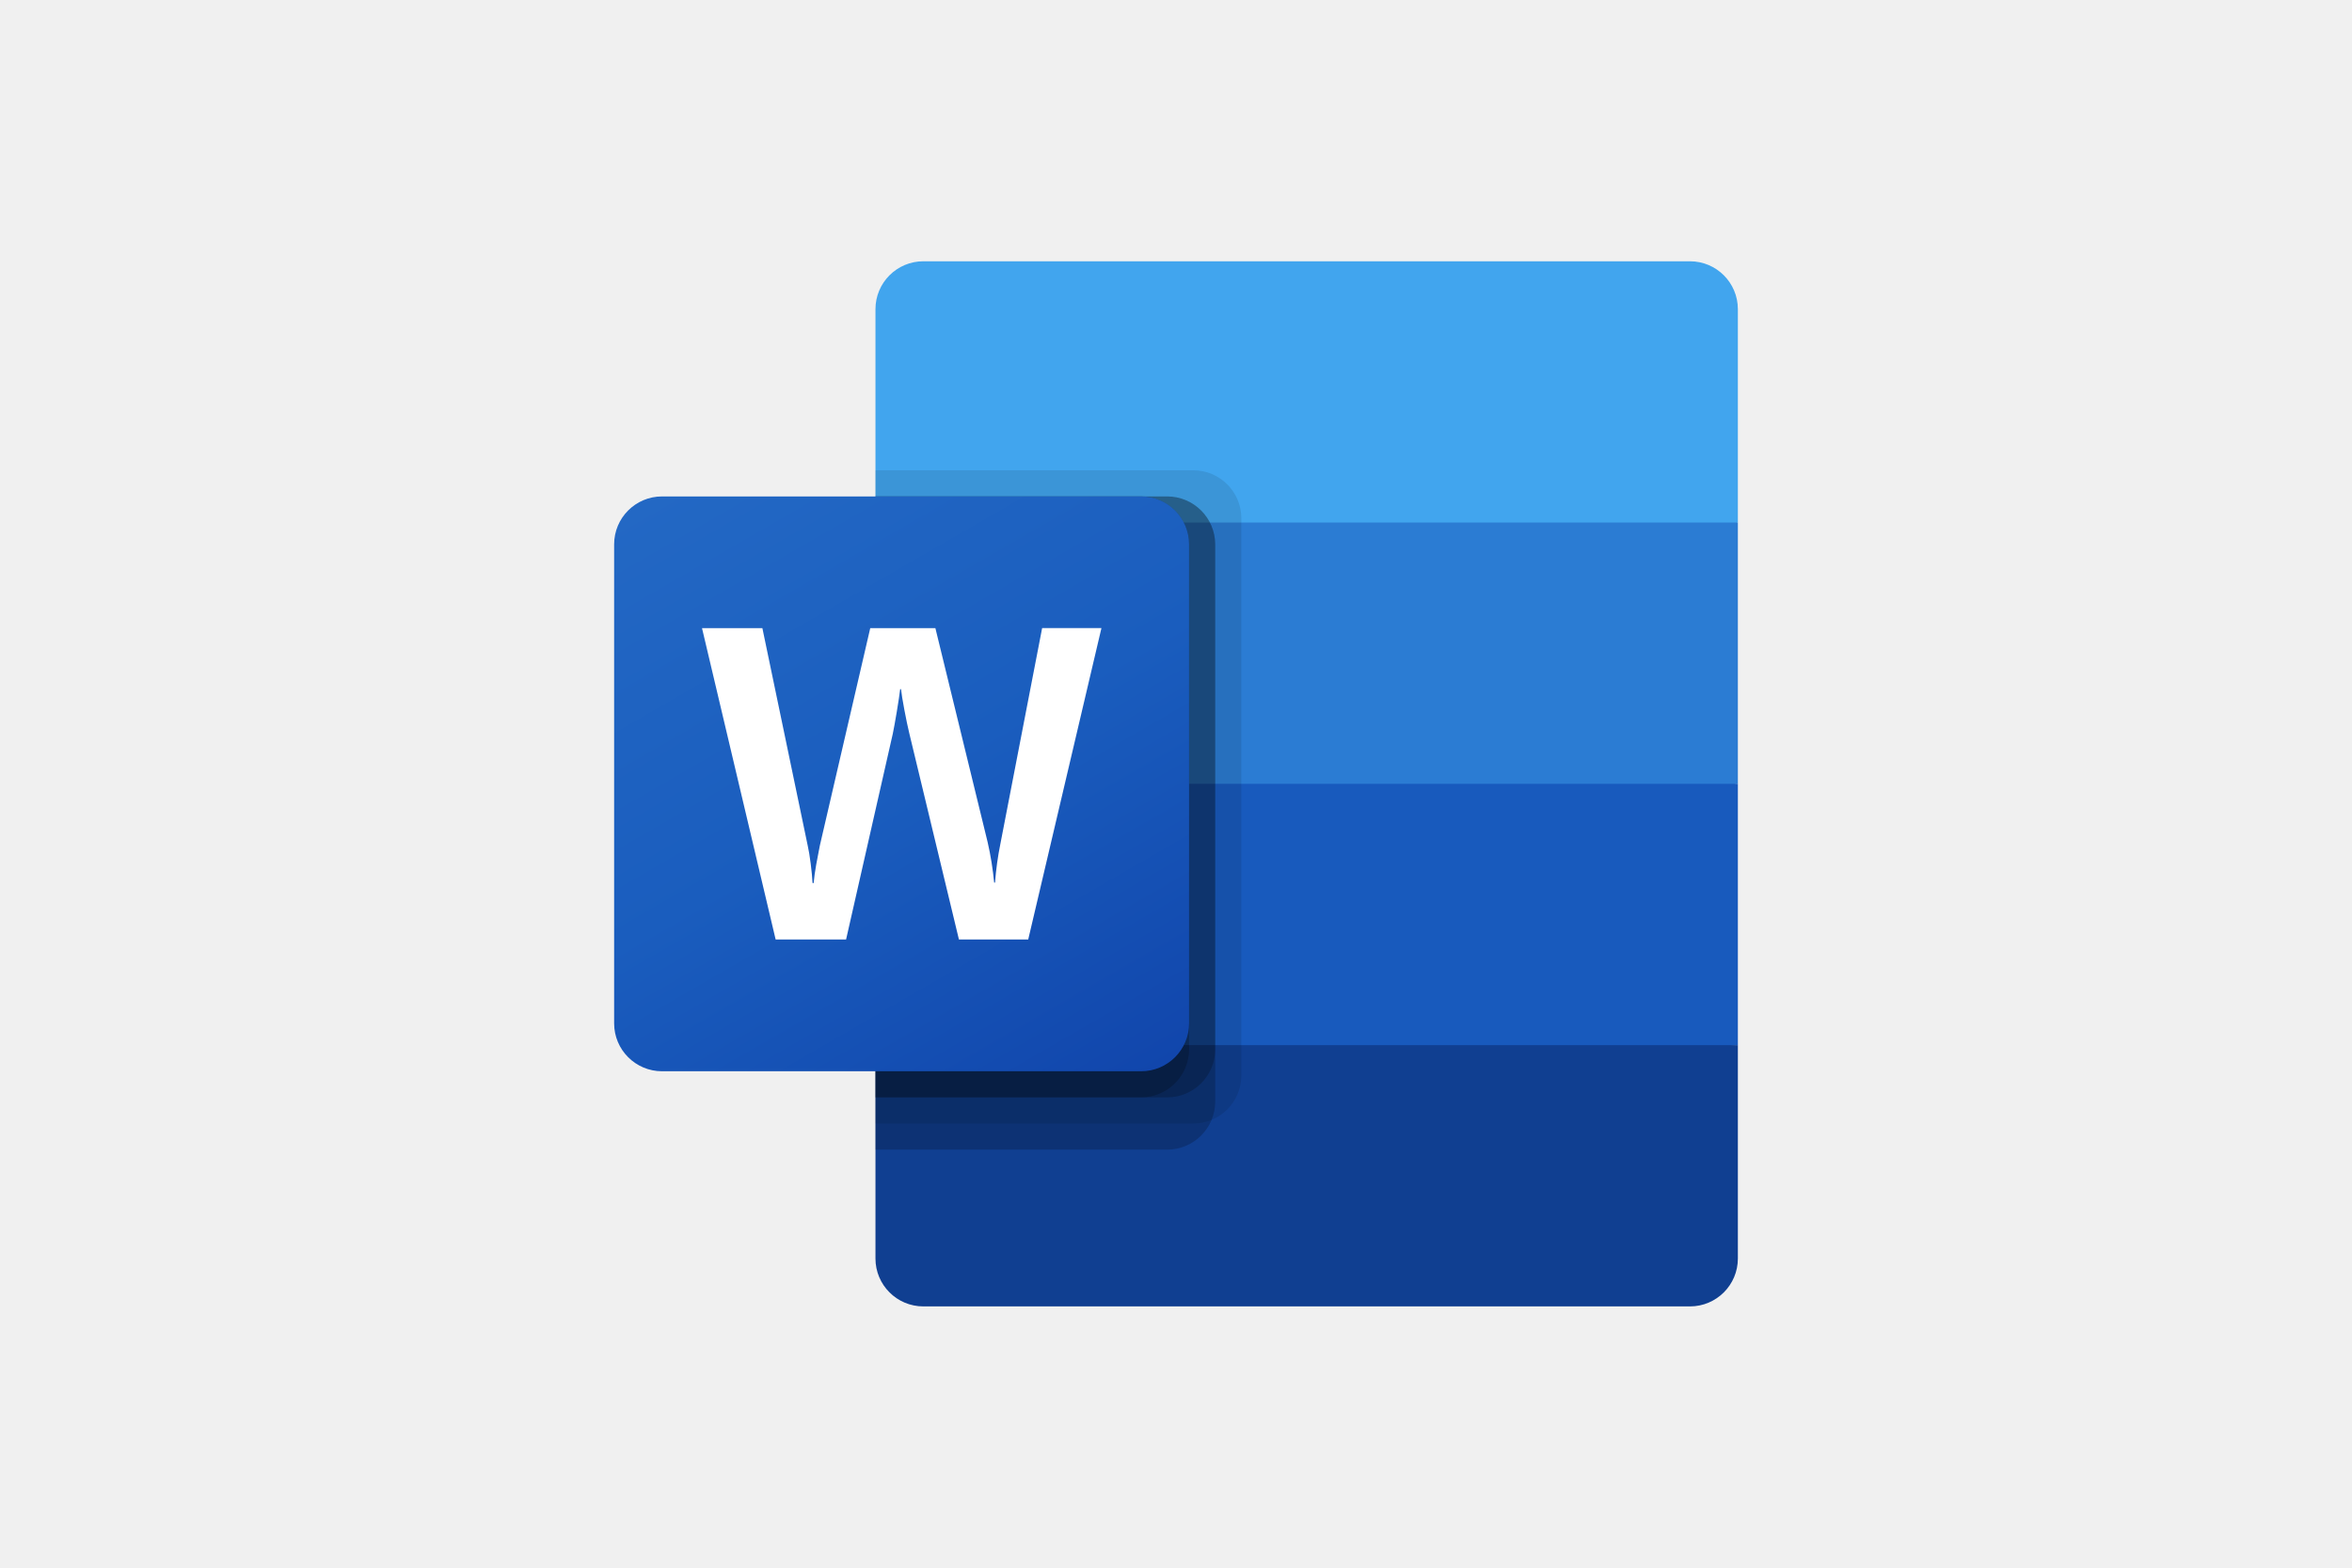
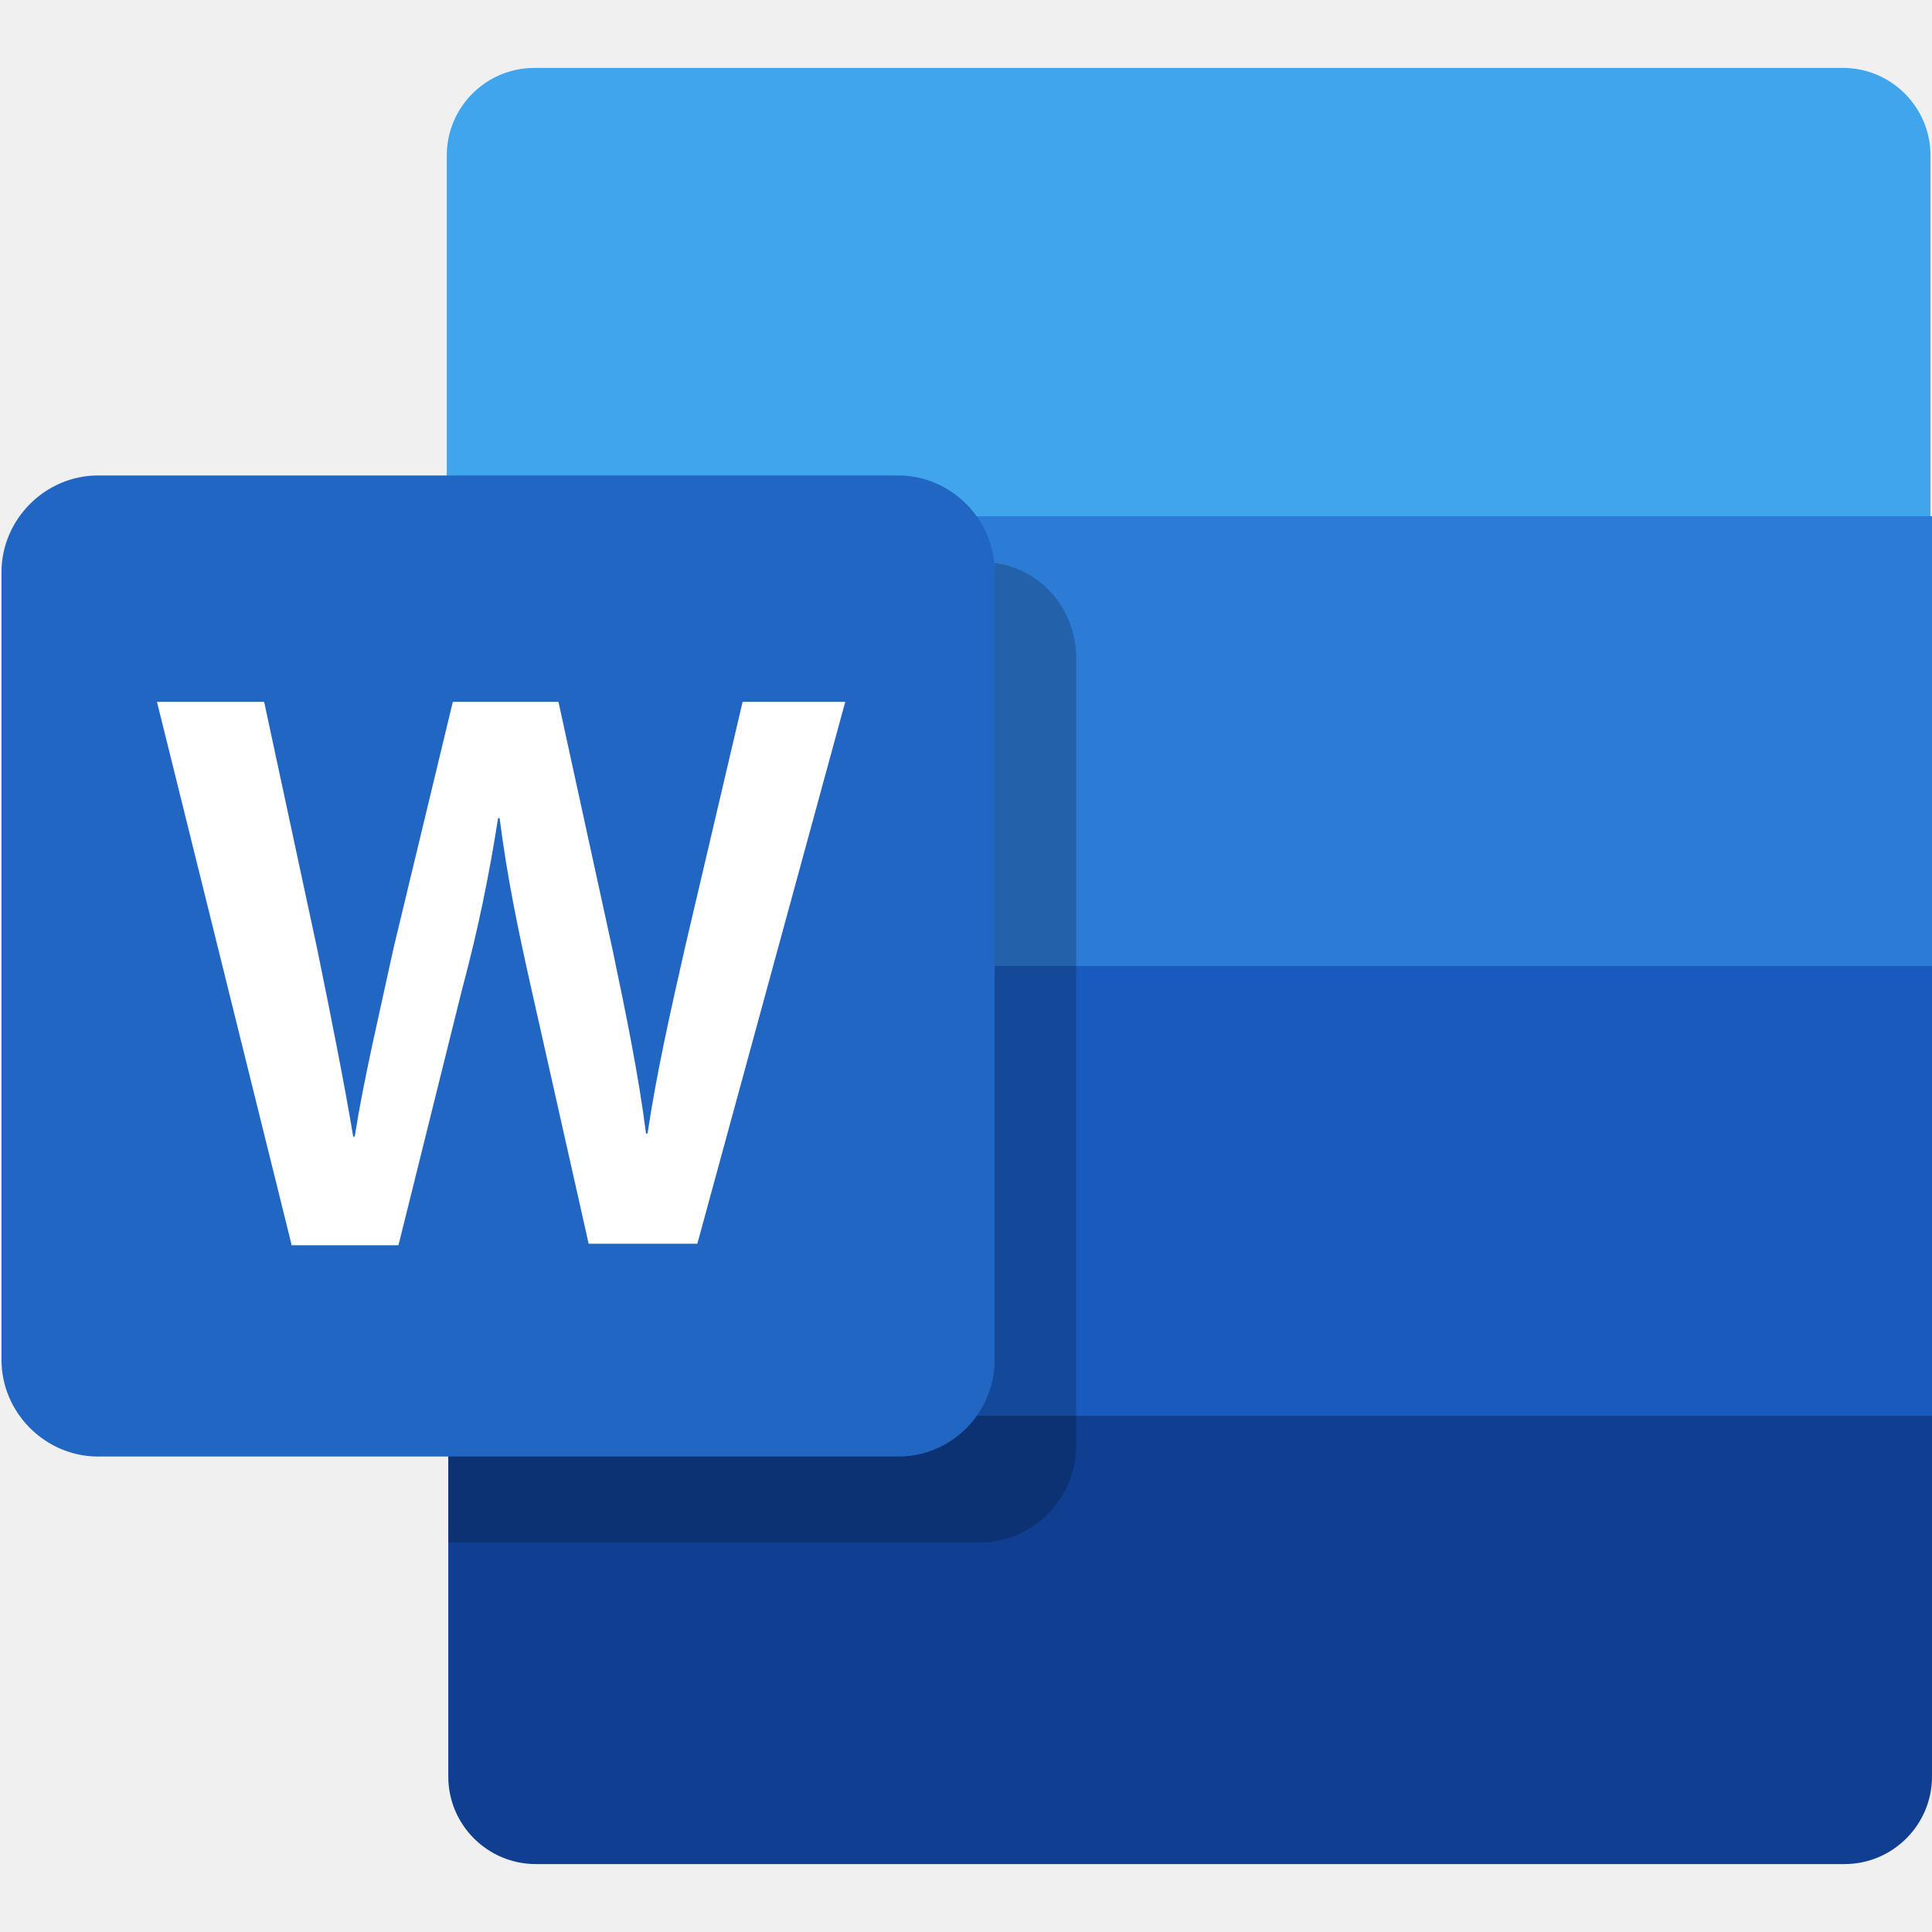
- <svg xmlns="http://www.w3.org/2000/svg" height="800" width="1200" viewBox="-282.188 -437.5 2445.626 2625">
-   <path d="M1801.056 0H517.694C473.404 0 437.5 35.904 437.5 80.194V437.5l743.75 218.75 700-218.75V80.194c0-44.29-35.904-80.194-80.194-80.194z" fill="#41A5EE" />
-   <path d="M1881.25 437.5H437.5V875l743.75 131.25 700-131.25z" fill="#2B7CD3" />
-   <path d="M437.5 875v437.5l700 87.5 743.75-87.5V875z" fill="#185ABD" />
-   <path d="M517.694 1750h1283.363c44.29 0 80.194-35.904 80.194-80.194V1312.5H437.5v357.306c0 44.29 35.904 80.194 80.194 80.194z" fill="#103F91" />
-   <path d="M969.806 350H437.5v1093.75h532.306c44.23-.144 80.05-35.964 80.194-80.194V430.194c-.144-44.23-35.964-80.05-80.194-80.194z" opacity=".1" />
-   <path d="M926.056 393.75H437.5V1487.5h488.556c44.23-.144 80.05-35.964 80.194-80.194V473.944c-.144-44.23-35.964-80.05-80.194-80.194z" opacity=".2" />
-   <path d="M926.056 393.75H437.5V1400h488.556c44.23-.144 80.05-35.964 80.194-80.194V473.944c-.144-44.23-35.964-80.05-80.194-80.194z" opacity=".2" />
-   <path d="M882.306 393.75H437.5V1400h444.806c44.23-.144 80.05-35.964 80.194-80.194V473.944c-.144-44.23-35.964-80.05-80.194-80.194z" opacity=".2" />
-   <linearGradient gradientTransform="matrix(1 0 0 -1 0 1752)" y2="333.088" x2="795.294" y1="1420.912" x1="167.206" gradientUnits="userSpaceOnUse" id="a">
-     <stop offset="0" stop-color="#2368c4" />
-     <stop offset=".5" stop-color="#1a5dbe" />
-     <stop offset="1" stop-color="#1146ac" />
-   </linearGradient>
-   <path d="M80.194 393.75h802.112c44.29 0 80.194 35.904 80.194 80.194v802.113c0 44.29-35.904 80.194-80.194 80.194H80.194c-44.29 0-80.194-35.904-80.194-80.194V473.944c0-44.29 35.904-80.194 80.194-80.194z" fill="url(#a)" />
-   <path d="M329.088 1008.788c1.575 12.381 2.625 23.144 3.106 32.375h1.837c.7-8.75 2.158-19.294 4.375-31.631 2.217-12.338 4.215-22.765 5.994-31.281l84.35-363.913h109.069l87.5 358.444a530.822 530.822 0 0110.894 67.637h1.444a518.5 518.5 0 019.1-65.625l69.781-360.631h99.269l-122.588 521.5H577.238L494.113 790.3c-2.406-9.931-5.162-22.925-8.181-38.894-3.019-15.969-4.9-27.65-5.644-35h-1.444c-.962 8.487-2.844 21.088-5.644 37.8-2.8 16.713-5.046 29.079-6.738 37.1l-78.138 344.269h-117.95L147.131 614.337h101.062l75.994 364.656c1.707 7.482 3.326 17.457 4.901 29.795z" fill="#FFF" />
+ <svg xmlns="http://www.w3.org/2000/svg" id="Capa_1" style="enable-background:new 0 0 128 128;" version="1.1" viewBox="0 0 128 128" xml:space="preserve">
+   <style type="text/css">
+ 	.st0{fill:#21A365;}
+ 	.st1{fill:#107C41;}
+ 	.st2{fill:#185B37;}
+ 	.st3{fill:#33C481;}
+ 	.st4{fill:#17864C;}
+ 	.st5{fill:#FFFFFF;}
+ 	.st6{fill:#036C70;}
+ 	.st7{fill:#1A9BA1;}
+ 	.st8{fill:#37C6D0;}
+ 	.st9{fill:#04878B;}
+ 	.st10{fill:#4F59CA;}
+ 	.st11{fill:#7B82EA;}
+ 	.st12{fill:#4C53BB;}
+ 	.st13{fill:#0F78D5;}
+ 	.st14{fill:#29A7EB;}
+ 	.st15{fill:#0358A8;}
+ 	.st16{fill:#0F79D6;}
+ 	.st17{fill:#038387;}
+ 	.st18{fill:#048A8E;}
+ 	.st19{fill:#C8421D;}
+ 	.st20{fill:#FF8F6A;}
+ 	.st21{fill:#ED6B47;}
+ 	.st22{fill:#891323;}
+ 	.st23{fill:#AF2131;}
+ 	.st24{fill:#C94E60;}
+ 	.st25{fill:#E08195;}
+ 	.st26{fill:#B42839;}
+ 	.st27{fill:#0464B8;}
+ 	.st28{fill:#0377D4;}
+ 	.st29{fill:#4FD8FF;}
+ 	.st30{fill:#1681D7;}
+ 	.st31{fill:#0178D4;}
+ 	.st32{fill:#042071;}
+ 	.st33{fill:#168FDE;}
+ 	.st34{fill:#CA64EA;}
+ 	.st35{fill:#7E1FAF;}
+ 	.st36{fill:#AE4BD5;}
+ 	.st37{fill:#9332BF;}
+ 	.st38{fill:#7719AA;}
+ 	.st39{fill:#0078D4;}
+ 	.st40{fill:#1490DF;}
+ 	.st41{fill:#0364B8;}
+ 	.st42{fill:#28A8EA;}
+ 	.st43{fill:#41A5ED;}
+ 	.st44{fill:#2C7BD5;}
+ 	.st45{fill:#195ABE;}
+ 	.st46{fill:#103E91;}
+ 	.st47{fill:#2166C3;}
+ 	.st48{opacity:0.2;}
+ </style>
+   <path class="st43" d="M128,34.2H29.6V10.3c0-3.2,2.6-5.8,5.8-5.8h86.7c3.2,0,5.8,2.6,5.8,5.8V34.2z" />
+   <rect class="st44" height="29.8" width="98.4" x="29.6" y="34.2" />
+   <rect class="st45" height="29.8" width="98.4" x="29.6" y="64" />
+   <path class="st46" d="M122.2,123.5H35.5c-3.2,0-5.8-2.6-5.8-5.8V93.8H128v23.9C128,120.9,125.4,123.5,122.2,123.5z" />
+   <path class="st47" d="M59.5,96.5h-53c-3.5,0-6.4-2.9-6.4-6.4V37.9c0-3.5,2.9-6.4,6.4-6.4h53c3.5,0,6.4,2.9,6.4,6.4v52.2  C65.9,93.6,63.1,96.5,59.5,96.5z" />
+   <g>
+     <path class="st5" d="M19.3,82.4l-8.9-35.9h7.1l3.5,16.3c0.9,4.4,1.8,8.9,2.4,12.5h0.1c0.6-3.8,1.6-8,2.6-12.6L30,46.5h7L40.6,63   c0.9,4.3,1.7,8.2,2.2,12.1h0.1c0.6-4,1.5-8,2.5-12.4l3.8-16.2h6.8l-9.8,35.9H39l-3.8-16.9c-0.9-4-1.6-7.4-2.1-11.3h-0.1   c-0.6,3.8-1.3,7.3-2.4,11.4l-4.2,16.9H19.3z" />
+   </g>
+   <path class="st48" d="M65.9,37.3c0,0.2,0,0.4,0,0.6v52.2c0,3.5-2.9,6.4-6.4,6.4H29.7v5.7h35.2c3.5,0,6.4-2.9,6.4-6.4V43.6  C71.3,40.4,69,37.7,65.9,37.3z" />
</svg>
